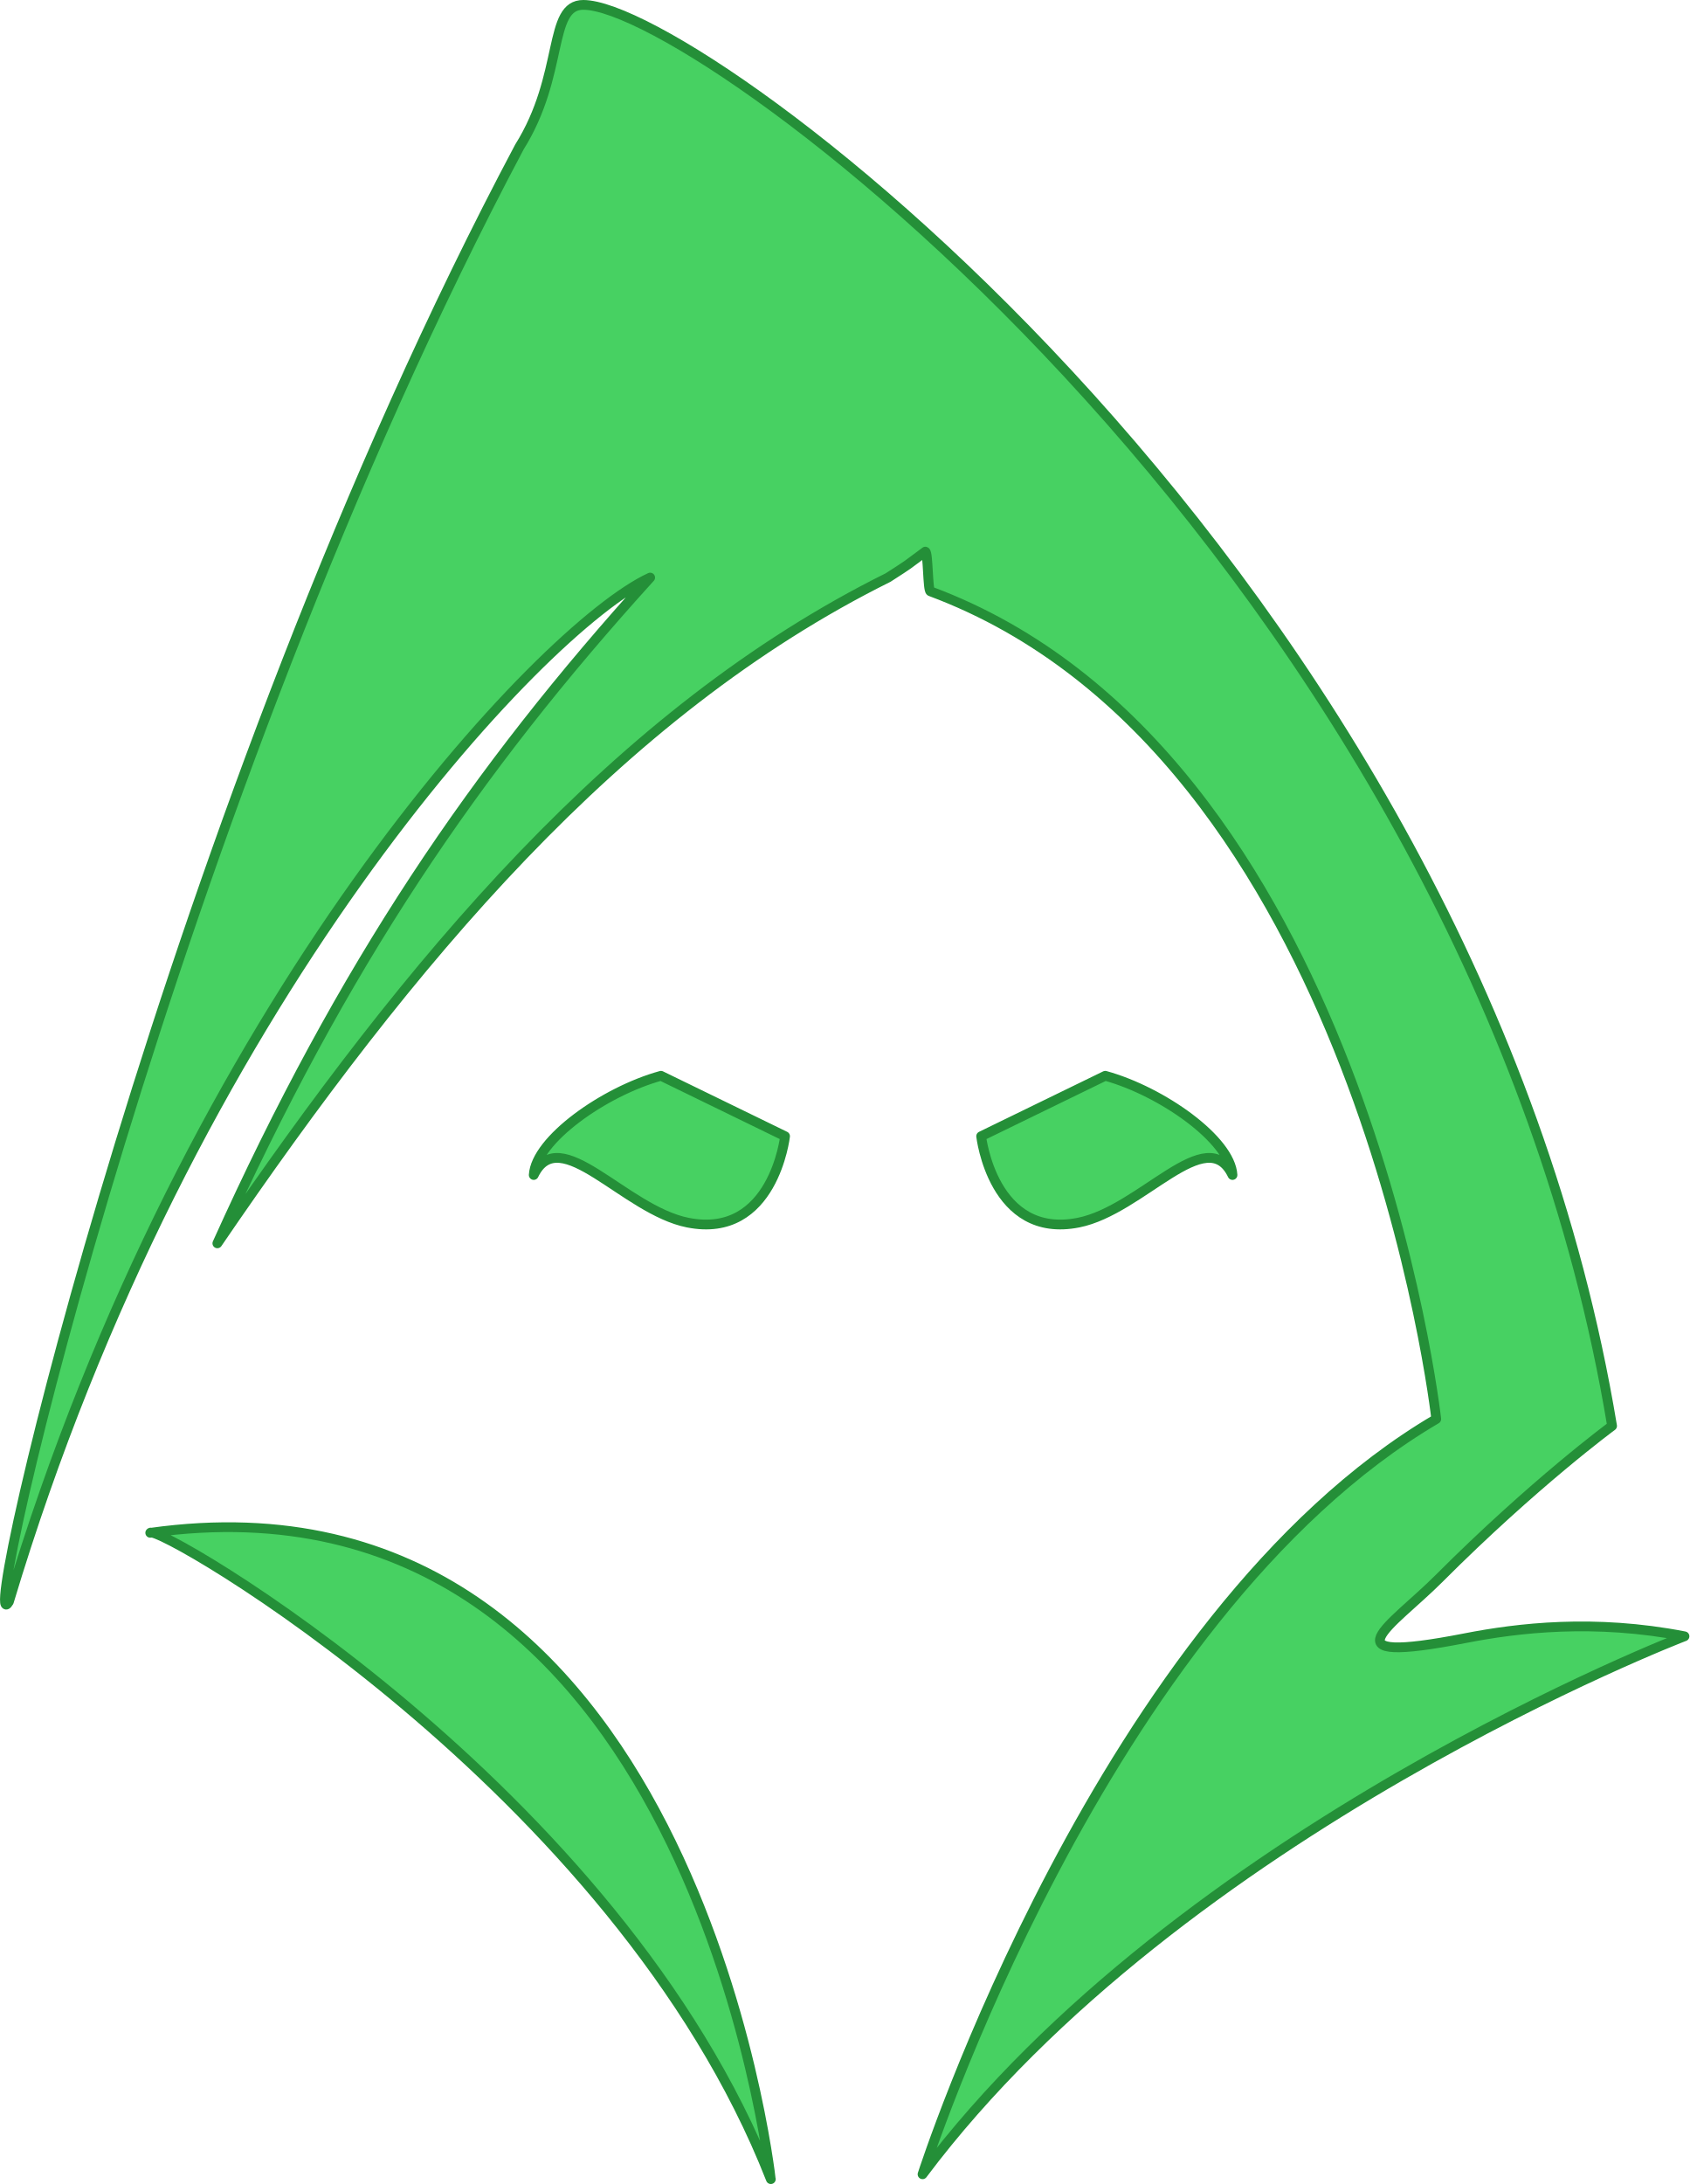
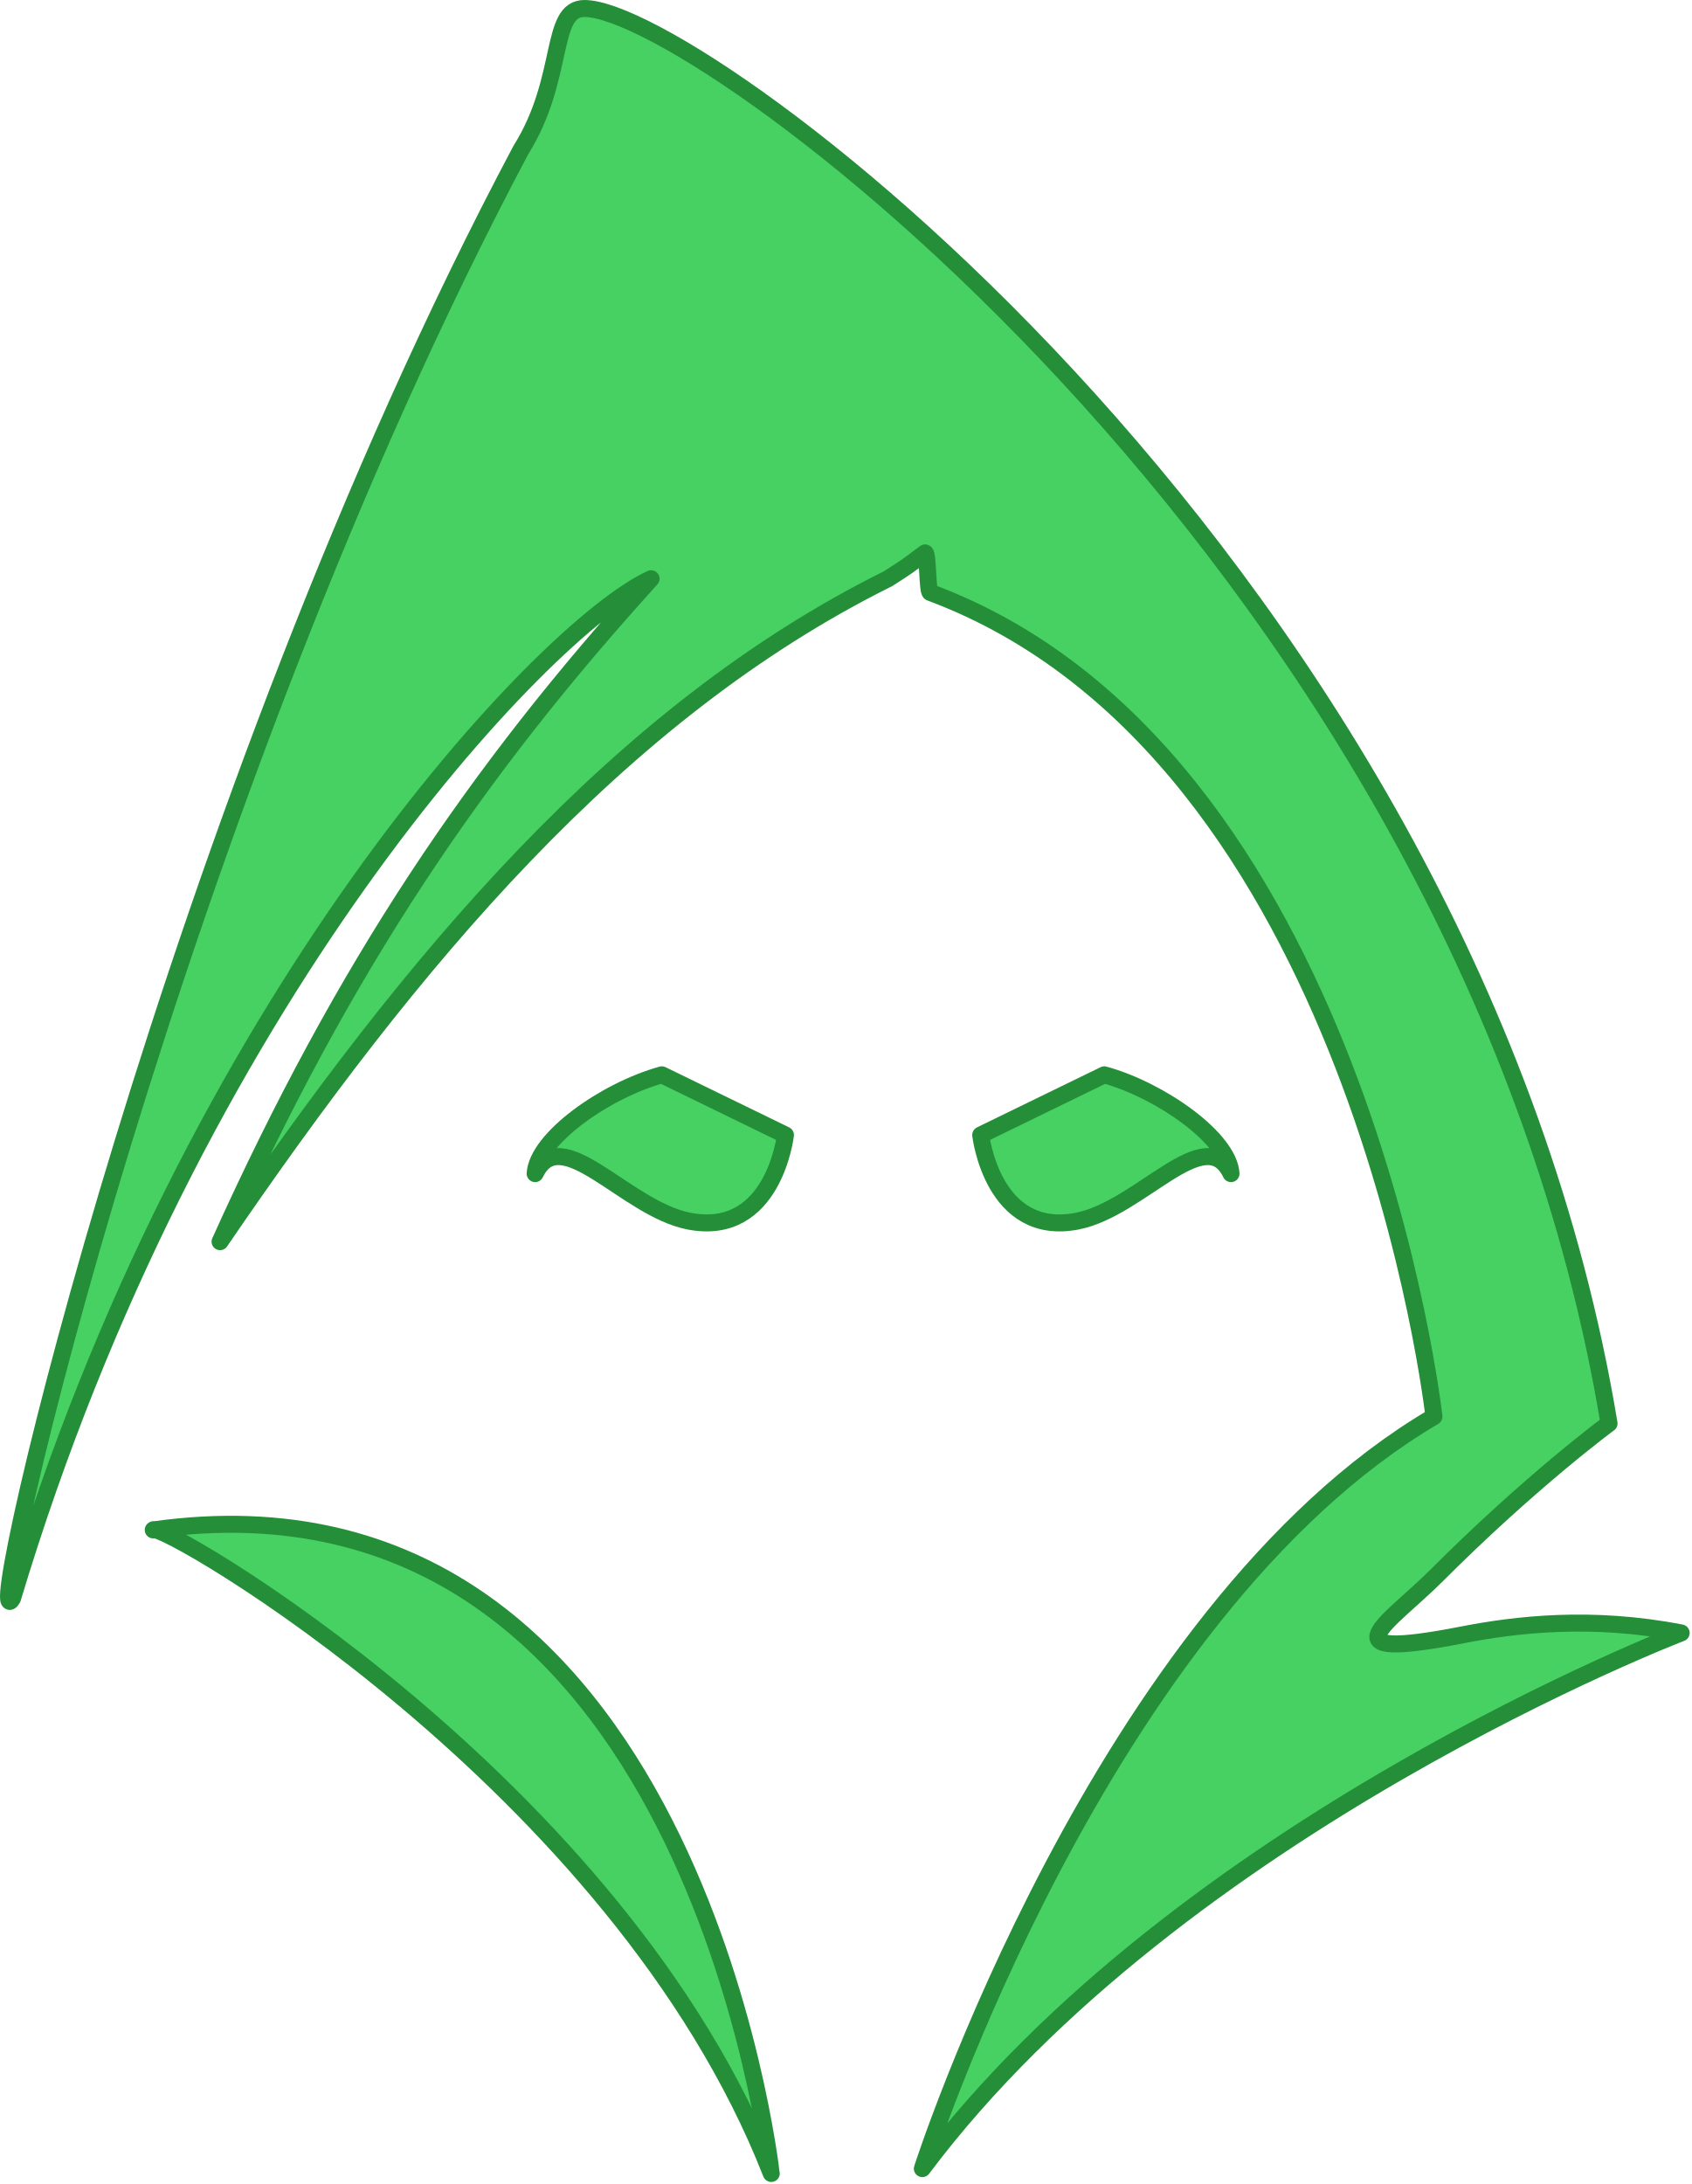
- <svg xmlns="http://www.w3.org/2000/svg" width="396.137" height="511.997" viewBox="0 0 396.137 511.997" version="1.1" id="svg1" xml:space="preserve">
-   <defs id="defs1" />
-   <g id="layer13" transform="translate(-61.77967)">
-     <path id="path78" style="fill:#47d162;fill-opacity:1;stroke:#248f38;stroke-width:2.287;stroke-linejoin:round;stroke-dasharray:none;paint-order:normal" d="m 245.87,266.368 -29.105,-14.173 c -13.334,3.68 -29.362,15.042 -29.832,23.262 6.076,-12.585 21.266,8.208 36.12,11.163 20.06,3.99 22.816,-20.252 22.816,-20.252 z m 45.978,0 29.105,-14.173 c 13.334,3.68 29.362,15.042 29.832,23.262 -6.076,-12.585 -21.266,8.208 -36.12,11.163 -20.06,3.99 -22.816,-20.252 -22.816,-20.252 z M 97.009,359.341 C 98.269,356.821 206.557,419.025 242.532,510.857 242.416,510.509 223.911,341.476 97.009,359.341 Z M 63.862,375.51 C 55.707,389.32 101.499,189.004 183.575,34.458 194.177,17.553 190.166,1.11 198.585,1.143 226.366,1.252 406.775,135.137 439.796,334.279 c 0,0 -18.254,13.413 -40.59,35.778 -11.149,11.164 -27.322,20.506 6.179,13.976 12.286,-2.395 30.192,-4.559 51.389,-0.437 0,0 -118.035,45.274 -178.67,126.12 0,0 42.04,-130.971 120.461,-177.053 0,0 -17.462,-156.4 -118.603,-194.033 -0.665,-0.247 -0.524,-9.079 -1.196,-9.316 -5.164,3.802 -3.044,2.409 -8.746,6.085 -63.661,31.607 -112.273,90.118 -157.274,156.08 29.405,-65.224 60.338,-110.713 101.49,-156.08 -25.356,11.668 -108.124,99.274 -150.374,240.113 z" />
+ <svg xmlns="http://www.w3.org/2000/svg" width="100%" height="100%" viewBox="0 0 800 1033" version="1.1" xml:space="preserve" style="fill-rule:evenodd;clip-rule:evenodd;stroke-linejoin:round;">
+   <g transform="matrix(1,0,0,1,-145.5234,-21.64172)">
+     <g id="reaper" transform="matrix(2.00897,0,0,2.00897,23.1169,23.36274)">
+       <path d="M245.87,266.368L216.765,252.195C203.431,255.875 187.403,267.237 186.933,275.457C193.009,262.872 208.199,283.665 223.053,286.62C243.113,290.61 245.87,266.368 245.87,266.368ZM291.848,266.368L320.953,252.195C334.286,255.875 350.315,267.237 350.784,275.457C344.709,262.872 329.519,283.665 314.664,286.62C294.605,290.61 291.848,266.368 291.848,266.368ZM97.009,359.341C98.269,356.821 206.557,419.025 242.532,510.857C242.416,510.509 223.911,341.476 97.009,359.341ZM63.862,375.51C55.707,389.32 101.499,189.004 183.575,34.458C194.177,17.553 190.166,1.11 198.585,1.143C226.366,1.252 406.775,135.137 439.796,334.279C439.796,334.279 421.542,347.691 399.206,370.056C388.057,381.22 371.884,390.562 405.385,384.032C417.671,381.637 435.578,379.473 456.774,383.595C456.774,383.595 338.739,428.868 278.104,509.714C278.104,509.714 320.144,378.744 398.565,332.662C398.565,332.662 381.103,176.262 279.962,138.629C279.297,138.382 279.437,129.55 278.766,129.313C273.602,133.115 275.721,131.722 270.02,135.397C206.358,167.005 157.746,225.515 112.745,291.478C142.151,226.253 173.083,180.765 214.236,135.397C188.88,147.065 106.112,234.672 63.862,375.51Z" style="fill:rgb(71,209,98);fill-rule:nonzero;stroke:rgb(36,143,56);stroke-width:4px;" />
+     </g>
  </g>
</svg>
